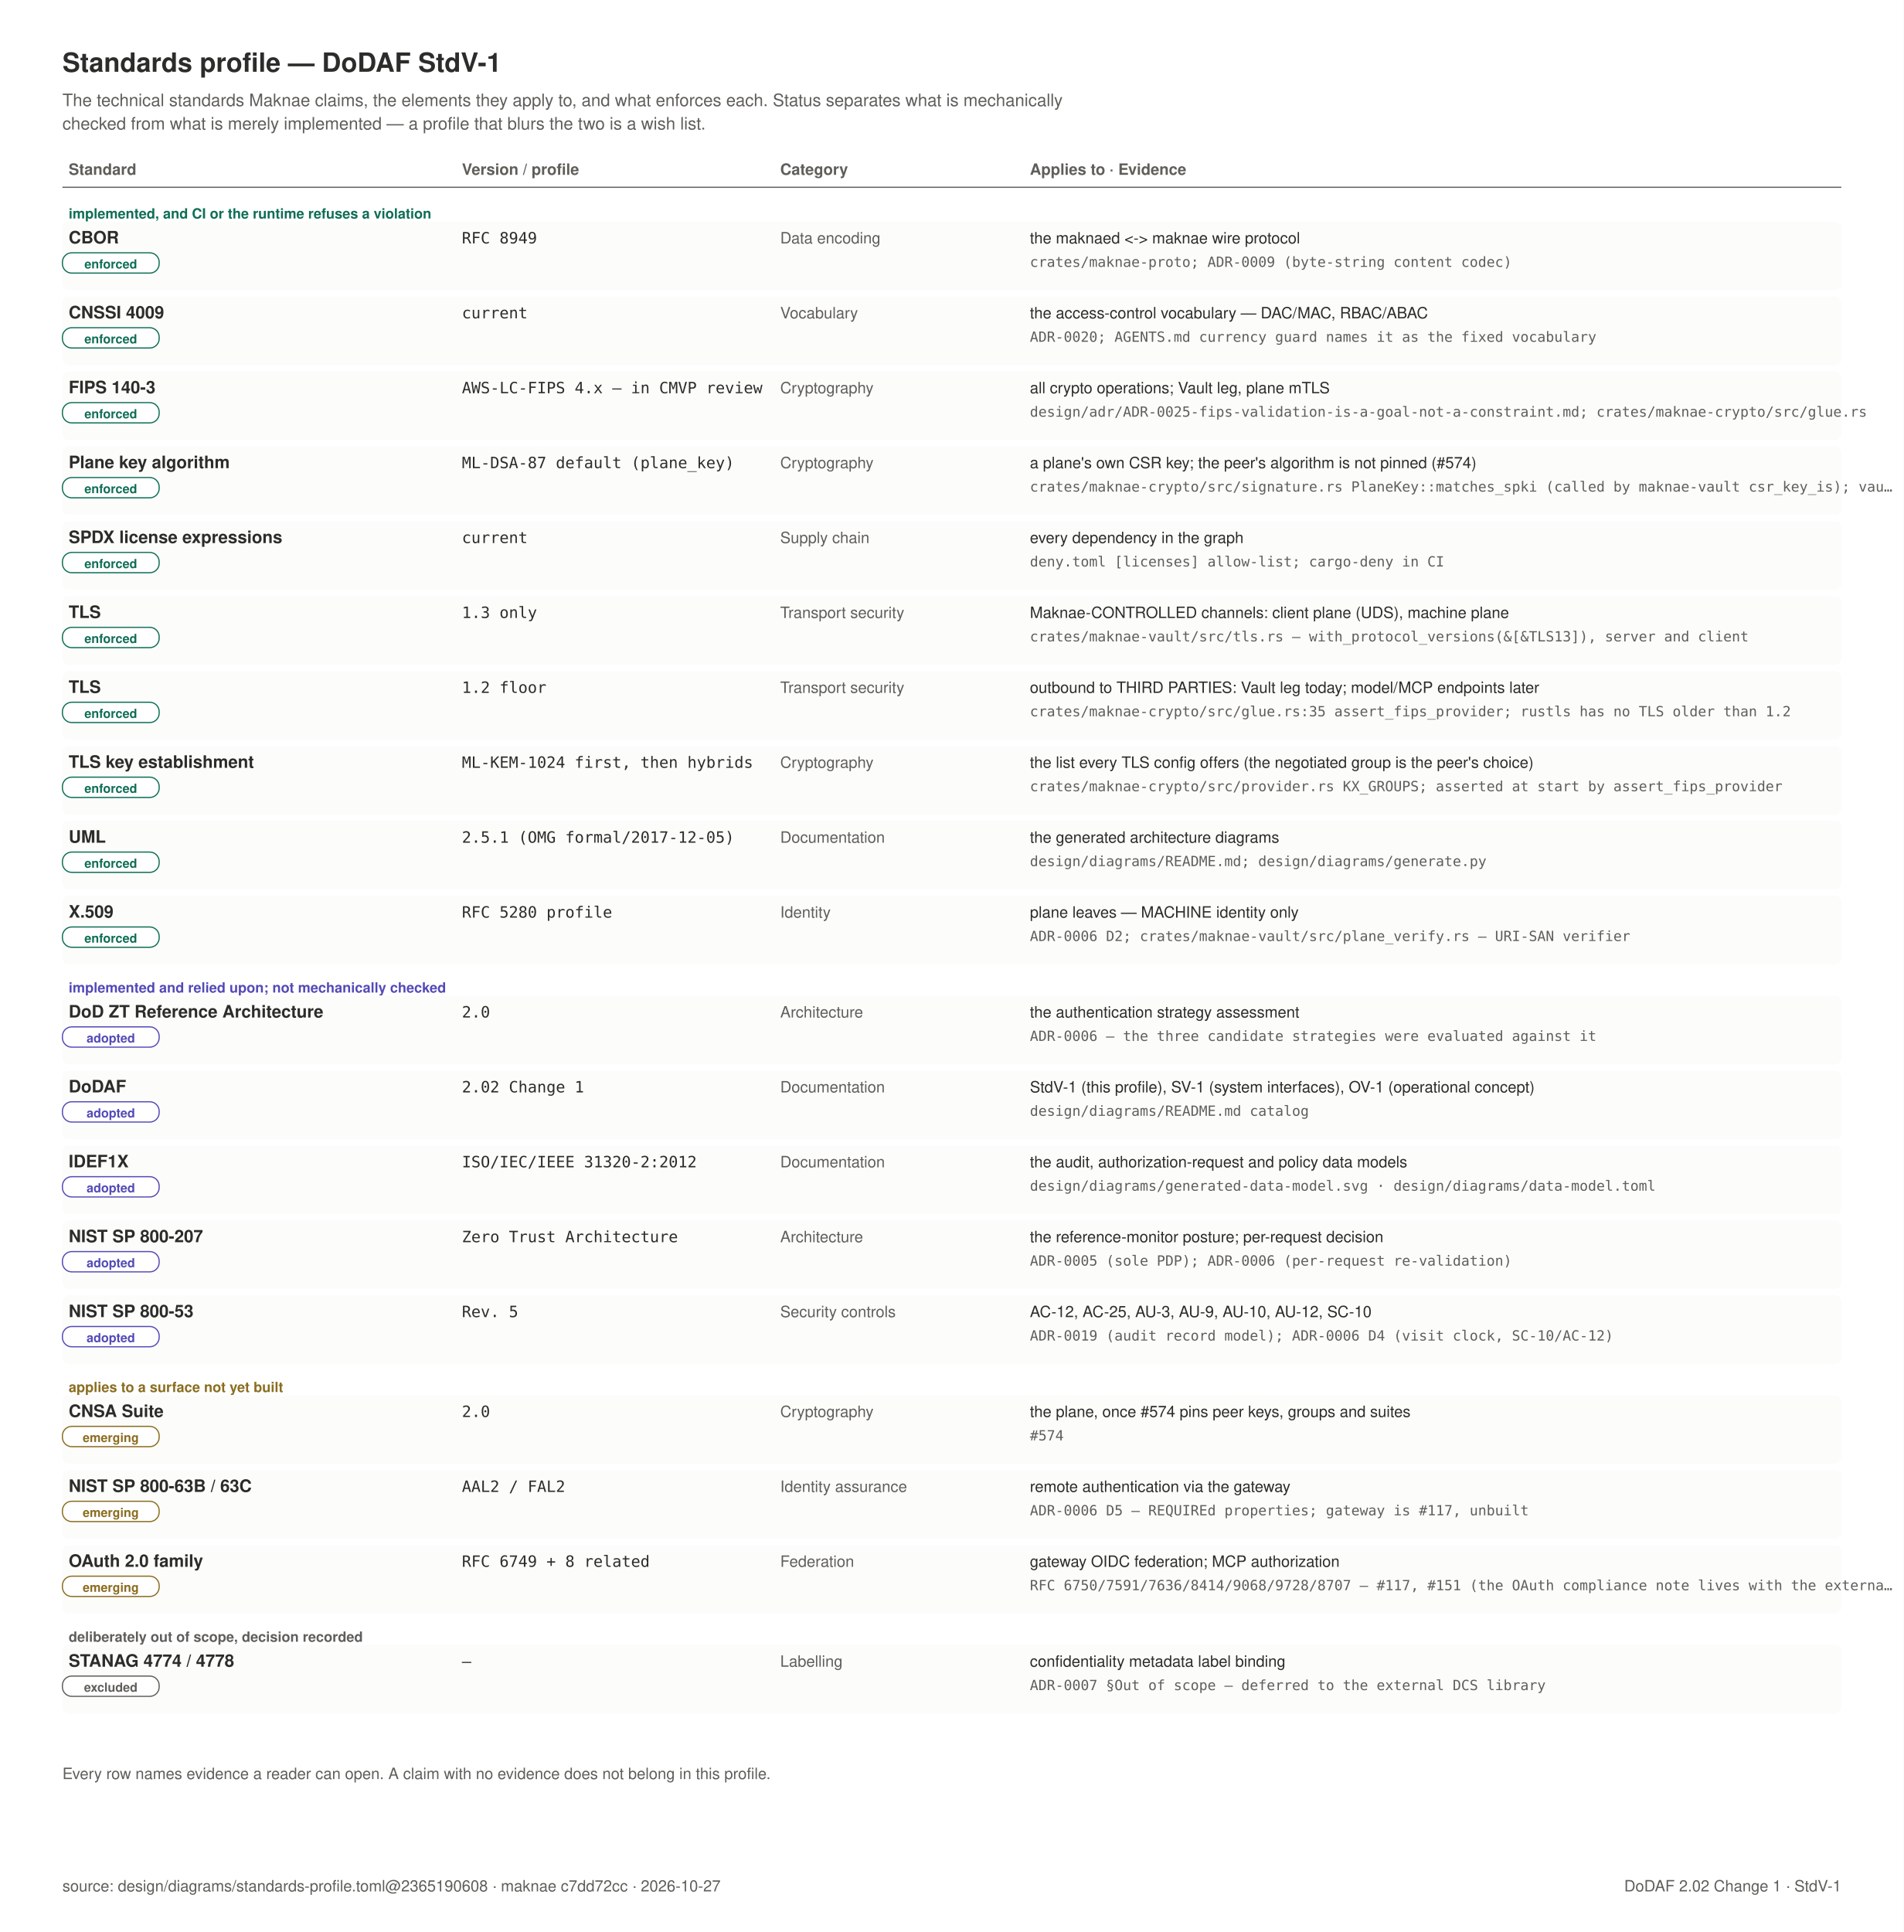
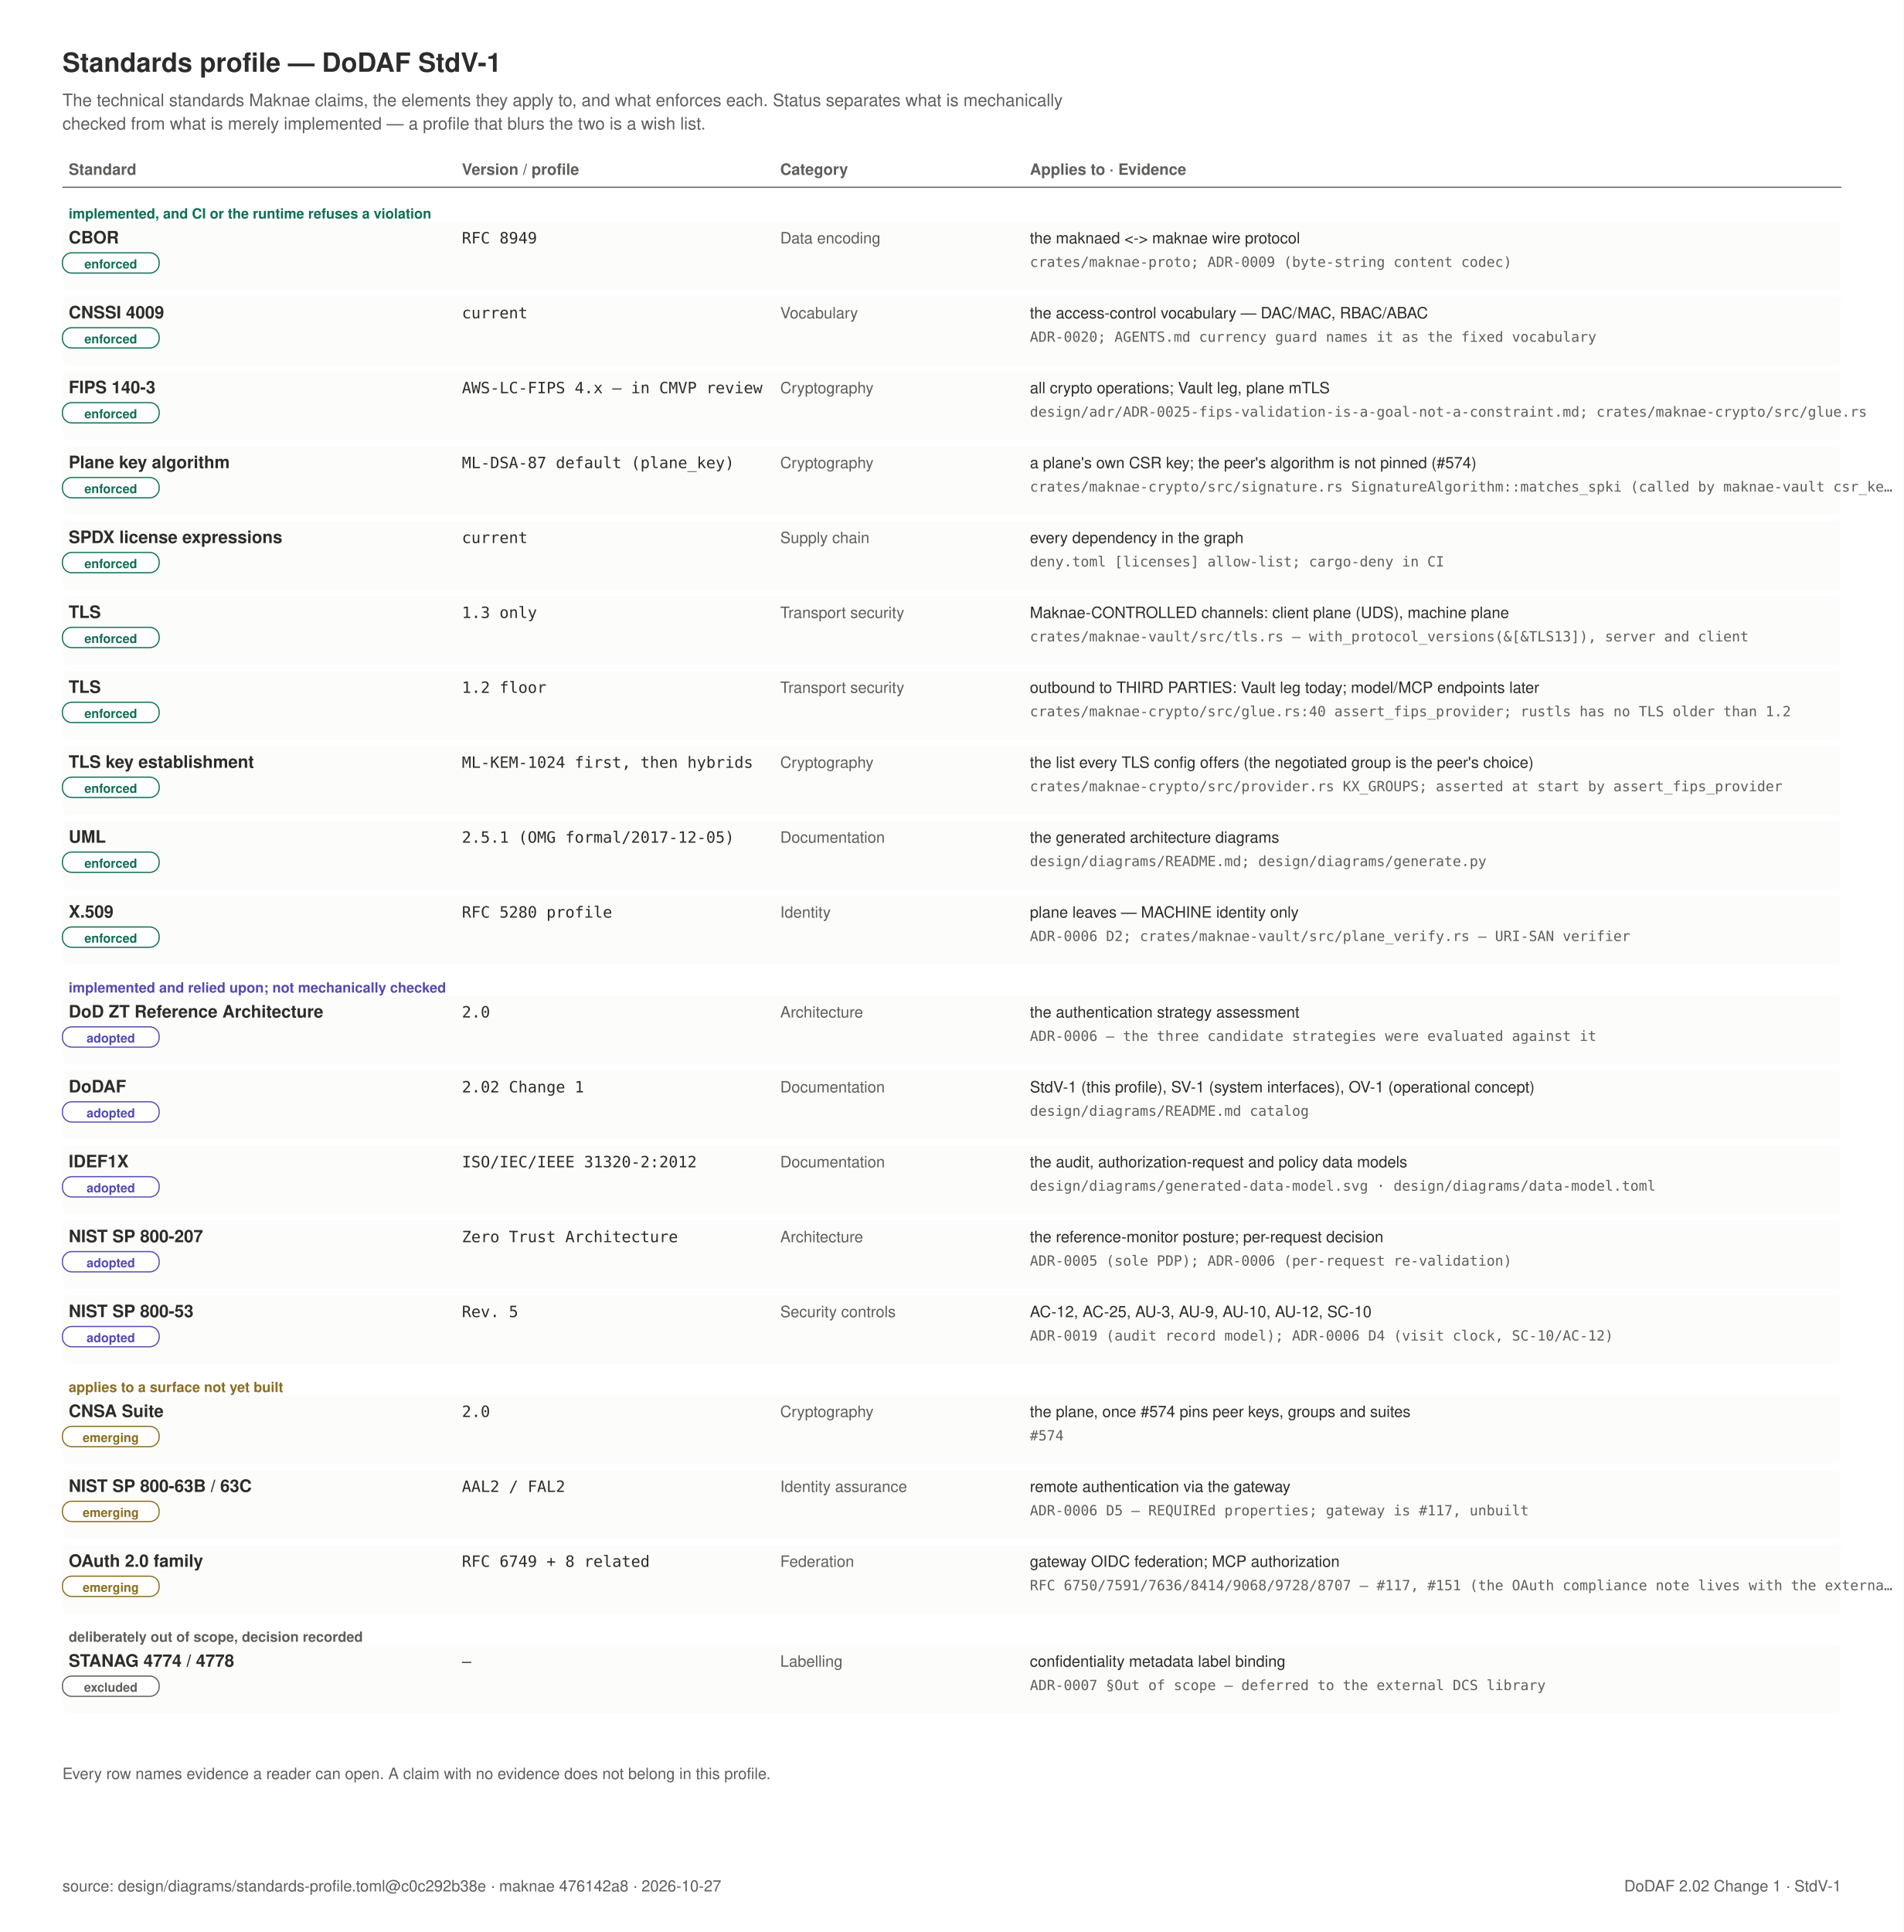
<svg xmlns="http://www.w3.org/2000/svg" width="1220" height="1238" viewBox="0 0 1220 1238" role="img">
  <rect x="0" y="0" width="1220" height="1238" fill="#FFFFFF" />
  <text x="40" y="46" text-anchor="start" font-family="Helvetica, Arial, sans-serif" font-size="17" font-weight="600" fill="#2C2C2A">Standards profile — DoDAF StdV-1</text>
  <text x="40" y="68" text-anchor="start" font-family="Helvetica, Arial, sans-serif" font-size="11" font-weight="400" fill="#5F5E5A">The technical standards Maknae claims, the elements they apply to, and what enforces each. Status separates what is mechanically</text>
  <text x="40" y="83" text-anchor="start" font-family="Helvetica, Arial, sans-serif" font-size="11" font-weight="400" fill="#5F5E5A">checked from what is merely implemented — a profile that blurs the two is a wish list.</text>
  <text x="44" y="112" text-anchor="start" font-family="Helvetica, Arial, sans-serif" font-size="10" font-weight="600" fill="#5F5E5A">Standard</text>
  <text x="296" y="112" text-anchor="start" font-family="Helvetica, Arial, sans-serif" font-size="10" font-weight="600" fill="#5F5E5A">Version / profile</text>
  <text x="500" y="112" text-anchor="start" font-family="Helvetica, Arial, sans-serif" font-size="10" font-weight="600" fill="#5F5E5A">Category</text>
  <text x="660" y="112" text-anchor="start" font-family="Helvetica, Arial, sans-serif" font-size="10" font-weight="600" fill="#5F5E5A">Applies to  ·  Evidence</text>
  <line x1="40" y1="120" x2="1180" y2="120" stroke="#5F5E5A" stroke-width="0.75" />
  <text x="44" y="140" text-anchor="start" font-family="Helvetica, Arial, sans-serif" font-size="9" font-weight="600" fill="#0F6E56">implemented, and CI or the runtime refuses a violation</text>
  <rect x="40" y="142" width="1140" height="44" rx="4" fill="#FCFCFB" stroke="none" stroke-width="0" />
  <text x="44" y="156" text-anchor="start" font-family="Helvetica, Arial, sans-serif" font-size="11" font-weight="600" fill="#2C2C2A">CBOR</text>
  <rect x="40" y="162" width="62" height="13" rx="6" fill="#FFFFFF" stroke="#0F6E56" stroke-width="0.75" />
  <text x="71" y="172" text-anchor="middle" font-family="Helvetica, Arial, sans-serif" font-size="8" font-weight="600" fill="#0F6E56">enforced</text>
  <text x="296" y="156" text-anchor="start" font-family="ui-monospace, SFMono-Regular, Menlo, monospace" font-size="10" font-weight="400" fill="#2C2C2A">RFC 8949</text>
  <text x="500" y="156" text-anchor="start" font-family="Helvetica, Arial, sans-serif" font-size="10" font-weight="400" fill="#5F5E5A">Data encoding</text>
  <text x="660" y="156" text-anchor="start" font-family="Helvetica, Arial, sans-serif" font-size="10" font-weight="400" fill="#2C2C2A">the maknaed &lt;-&gt; maknae wire protocol</text>
  <text x="660" y="171" text-anchor="start" font-family="ui-monospace, SFMono-Regular, Menlo, monospace" font-size="9" font-weight="400" fill="#5F5E5A">crates/maknae-proto; ADR-0009 (byte-string content codec)</text>
  <rect x="40" y="190" width="1140" height="44" rx="4" fill="#FCFCFB" stroke="none" stroke-width="0" />
  <text x="44" y="204" text-anchor="start" font-family="Helvetica, Arial, sans-serif" font-size="11" font-weight="600" fill="#2C2C2A">CNSSI 4009</text>
  <rect x="40" y="210" width="62" height="13" rx="6" fill="#FFFFFF" stroke="#0F6E56" stroke-width="0.75" />
  <text x="71" y="220" text-anchor="middle" font-family="Helvetica, Arial, sans-serif" font-size="8" font-weight="600" fill="#0F6E56">enforced</text>
  <text x="296" y="204" text-anchor="start" font-family="ui-monospace, SFMono-Regular, Menlo, monospace" font-size="10" font-weight="400" fill="#2C2C2A">current</text>
  <text x="500" y="204" text-anchor="start" font-family="Helvetica, Arial, sans-serif" font-size="10" font-weight="400" fill="#5F5E5A">Vocabulary</text>
  <text x="660" y="204" text-anchor="start" font-family="Helvetica, Arial, sans-serif" font-size="10" font-weight="400" fill="#2C2C2A">the access-control vocabulary — DAC/MAC, RBAC/ABAC</text>
  <text x="660" y="219" text-anchor="start" font-family="ui-monospace, SFMono-Regular, Menlo, monospace" font-size="9" font-weight="400" fill="#5F5E5A">ADR-0020; AGENTS.md currency guard names it as the fixed vocabulary</text>
  <rect x="40" y="238" width="1140" height="44" rx="4" fill="#FCFCFB" stroke="none" stroke-width="0" />
  <text x="44" y="252" text-anchor="start" font-family="Helvetica, Arial, sans-serif" font-size="11" font-weight="600" fill="#2C2C2A">FIPS 140-3</text>
  <rect x="40" y="258" width="62" height="13" rx="6" fill="#FFFFFF" stroke="#0F6E56" stroke-width="0.75" />
  <text x="71" y="268" text-anchor="middle" font-family="Helvetica, Arial, sans-serif" font-size="8" font-weight="600" fill="#0F6E56">enforced</text>
  <text x="296" y="252" text-anchor="start" font-family="ui-monospace, SFMono-Regular, Menlo, monospace" font-size="10" font-weight="400" fill="#2C2C2A">AWS-LC-FIPS 4.x — in CMVP review</text>
  <text x="500" y="252" text-anchor="start" font-family="Helvetica, Arial, sans-serif" font-size="10" font-weight="400" fill="#5F5E5A">Cryptography</text>
  <text x="660" y="252" text-anchor="start" font-family="Helvetica, Arial, sans-serif" font-size="10" font-weight="400" fill="#2C2C2A">all crypto operations; Vault leg, plane mTLS</text>
  <text x="660" y="267" text-anchor="start" font-family="ui-monospace, SFMono-Regular, Menlo, monospace" font-size="9" font-weight="400" fill="#5F5E5A">design/adr/ADR-0025-fips-validation-is-a-goal-not-a-constraint.md; crates/maknae-crypto/src/glue.rs</text>
  <rect x="40" y="286" width="1140" height="44" rx="4" fill="#FCFCFB" stroke="none" stroke-width="0" />
  <text x="44" y="300" text-anchor="start" font-family="Helvetica, Arial, sans-serif" font-size="11" font-weight="600" fill="#2C2C2A">Plane key algorithm</text>
  <rect x="40" y="306" width="62" height="13" rx="6" fill="#FFFFFF" stroke="#0F6E56" stroke-width="0.75" />
  <text x="71" y="316" text-anchor="middle" font-family="Helvetica, Arial, sans-serif" font-size="8" font-weight="600" fill="#0F6E56">enforced</text>
  <text x="296" y="300" text-anchor="start" font-family="ui-monospace, SFMono-Regular, Menlo, monospace" font-size="10" font-weight="400" fill="#2C2C2A">ML-DSA-87 default (plane_key)</text>
  <text x="500" y="300" text-anchor="start" font-family="Helvetica, Arial, sans-serif" font-size="10" font-weight="400" fill="#5F5E5A">Cryptography</text>
  <text x="660" y="300" text-anchor="start" font-family="Helvetica, Arial, sans-serif" font-size="10" font-weight="400" fill="#2C2C2A">a plane's own CSR key; the peer's algorithm is not pinned (#574)</text>
-   <text x="660" y="315" text-anchor="start" font-family="ui-monospace, SFMono-Regular, Menlo, monospace" font-size="9" font-weight="400" fill="#5F5E5A">crates/maknae-crypto/src/signature.rs PlaneKey::matches_spki (called by maknae-vault csr_key_is); vau…</text>
+   <text x="660" y="315" text-anchor="start" font-family="ui-monospace, SFMono-Regular, Menlo, monospace" font-size="9" font-weight="400" fill="#5F5E5A">crates/maknae-crypto/src/signature.rs SignatureAlgorithm::matches_spki (called by maknae-vault csr_ke…</text>
  <rect x="40" y="334" width="1140" height="44" rx="4" fill="#FCFCFB" stroke="none" stroke-width="0" />
  <text x="44" y="348" text-anchor="start" font-family="Helvetica, Arial, sans-serif" font-size="11" font-weight="600" fill="#2C2C2A">SPDX license expressions</text>
  <rect x="40" y="354" width="62" height="13" rx="6" fill="#FFFFFF" stroke="#0F6E56" stroke-width="0.75" />
  <text x="71" y="364" text-anchor="middle" font-family="Helvetica, Arial, sans-serif" font-size="8" font-weight="600" fill="#0F6E56">enforced</text>
  <text x="296" y="348" text-anchor="start" font-family="ui-monospace, SFMono-Regular, Menlo, monospace" font-size="10" font-weight="400" fill="#2C2C2A">current</text>
  <text x="500" y="348" text-anchor="start" font-family="Helvetica, Arial, sans-serif" font-size="10" font-weight="400" fill="#5F5E5A">Supply chain</text>
  <text x="660" y="348" text-anchor="start" font-family="Helvetica, Arial, sans-serif" font-size="10" font-weight="400" fill="#2C2C2A">every dependency in the graph</text>
  <text x="660" y="363" text-anchor="start" font-family="ui-monospace, SFMono-Regular, Menlo, monospace" font-size="9" font-weight="400" fill="#5F5E5A">deny.toml [licenses] allow-list; cargo-deny in CI</text>
  <rect x="40" y="382" width="1140" height="44" rx="4" fill="#FCFCFB" stroke="none" stroke-width="0" />
  <text x="44" y="396" text-anchor="start" font-family="Helvetica, Arial, sans-serif" font-size="11" font-weight="600" fill="#2C2C2A">TLS</text>
  <rect x="40" y="402" width="62" height="13" rx="6" fill="#FFFFFF" stroke="#0F6E56" stroke-width="0.75" />
  <text x="71" y="412" text-anchor="middle" font-family="Helvetica, Arial, sans-serif" font-size="8" font-weight="600" fill="#0F6E56">enforced</text>
  <text x="296" y="396" text-anchor="start" font-family="ui-monospace, SFMono-Regular, Menlo, monospace" font-size="10" font-weight="400" fill="#2C2C2A">1.3 only</text>
  <text x="500" y="396" text-anchor="start" font-family="Helvetica, Arial, sans-serif" font-size="10" font-weight="400" fill="#5F5E5A">Transport security</text>
  <text x="660" y="396" text-anchor="start" font-family="Helvetica, Arial, sans-serif" font-size="10" font-weight="400" fill="#2C2C2A">Maknae-CONTROLLED channels: client plane (UDS), machine plane</text>
  <text x="660" y="411" text-anchor="start" font-family="ui-monospace, SFMono-Regular, Menlo, monospace" font-size="9" font-weight="400" fill="#5F5E5A">crates/maknae-vault/src/tls.rs — with_protocol_versions(&amp;[&amp;TLS13]), server and client</text>
  <rect x="40" y="430" width="1140" height="44" rx="4" fill="#FCFCFB" stroke="none" stroke-width="0" />
  <text x="44" y="444" text-anchor="start" font-family="Helvetica, Arial, sans-serif" font-size="11" font-weight="600" fill="#2C2C2A">TLS</text>
  <rect x="40" y="450" width="62" height="13" rx="6" fill="#FFFFFF" stroke="#0F6E56" stroke-width="0.75" />
  <text x="71" y="460" text-anchor="middle" font-family="Helvetica, Arial, sans-serif" font-size="8" font-weight="600" fill="#0F6E56">enforced</text>
  <text x="296" y="444" text-anchor="start" font-family="ui-monospace, SFMono-Regular, Menlo, monospace" font-size="10" font-weight="400" fill="#2C2C2A">1.2 floor</text>
  <text x="500" y="444" text-anchor="start" font-family="Helvetica, Arial, sans-serif" font-size="10" font-weight="400" fill="#5F5E5A">Transport security</text>
  <text x="660" y="444" text-anchor="start" font-family="Helvetica, Arial, sans-serif" font-size="10" font-weight="400" fill="#2C2C2A">outbound to THIRD PARTIES: Vault leg today; model/MCP endpoints later</text>
-   <text x="660" y="459" text-anchor="start" font-family="ui-monospace, SFMono-Regular, Menlo, monospace" font-size="9" font-weight="400" fill="#5F5E5A">crates/maknae-crypto/src/glue.rs:35 assert_fips_provider; rustls has no TLS older than 1.2</text>
+   <text x="660" y="459" text-anchor="start" font-family="ui-monospace, SFMono-Regular, Menlo, monospace" font-size="9" font-weight="400" fill="#5F5E5A">crates/maknae-crypto/src/glue.rs:40 assert_fips_provider; rustls has no TLS older than 1.2</text>
  <rect x="40" y="478" width="1140" height="44" rx="4" fill="#FCFCFB" stroke="none" stroke-width="0" />
  <text x="44" y="492" text-anchor="start" font-family="Helvetica, Arial, sans-serif" font-size="11" font-weight="600" fill="#2C2C2A">TLS key establishment</text>
  <rect x="40" y="498" width="62" height="13" rx="6" fill="#FFFFFF" stroke="#0F6E56" stroke-width="0.75" />
  <text x="71" y="508" text-anchor="middle" font-family="Helvetica, Arial, sans-serif" font-size="8" font-weight="600" fill="#0F6E56">enforced</text>
  <text x="296" y="492" text-anchor="start" font-family="ui-monospace, SFMono-Regular, Menlo, monospace" font-size="10" font-weight="400" fill="#2C2C2A">ML-KEM-1024 first, then hybrids</text>
  <text x="500" y="492" text-anchor="start" font-family="Helvetica, Arial, sans-serif" font-size="10" font-weight="400" fill="#5F5E5A">Cryptography</text>
  <text x="660" y="492" text-anchor="start" font-family="Helvetica, Arial, sans-serif" font-size="10" font-weight="400" fill="#2C2C2A">the list every TLS config offers (the negotiated group is the peer's choice)</text>
  <text x="660" y="507" text-anchor="start" font-family="ui-monospace, SFMono-Regular, Menlo, monospace" font-size="9" font-weight="400" fill="#5F5E5A">crates/maknae-crypto/src/provider.rs KX_GROUPS; asserted at start by assert_fips_provider</text>
  <rect x="40" y="526" width="1140" height="44" rx="4" fill="#FCFCFB" stroke="none" stroke-width="0" />
  <text x="44" y="540" text-anchor="start" font-family="Helvetica, Arial, sans-serif" font-size="11" font-weight="600" fill="#2C2C2A">UML</text>
  <rect x="40" y="546" width="62" height="13" rx="6" fill="#FFFFFF" stroke="#0F6E56" stroke-width="0.75" />
  <text x="71" y="556" text-anchor="middle" font-family="Helvetica, Arial, sans-serif" font-size="8" font-weight="600" fill="#0F6E56">enforced</text>
  <text x="296" y="540" text-anchor="start" font-family="ui-monospace, SFMono-Regular, Menlo, monospace" font-size="10" font-weight="400" fill="#2C2C2A">2.5.1 (OMG formal/2017-12-05)</text>
  <text x="500" y="540" text-anchor="start" font-family="Helvetica, Arial, sans-serif" font-size="10" font-weight="400" fill="#5F5E5A">Documentation</text>
  <text x="660" y="540" text-anchor="start" font-family="Helvetica, Arial, sans-serif" font-size="10" font-weight="400" fill="#2C2C2A">the generated architecture diagrams</text>
  <text x="660" y="555" text-anchor="start" font-family="ui-monospace, SFMono-Regular, Menlo, monospace" font-size="9" font-weight="400" fill="#5F5E5A">design/diagrams/README.md; design/diagrams/generate.py</text>
  <rect x="40" y="574" width="1140" height="44" rx="4" fill="#FCFCFB" stroke="none" stroke-width="0" />
  <text x="44" y="588" text-anchor="start" font-family="Helvetica, Arial, sans-serif" font-size="11" font-weight="600" fill="#2C2C2A">X.509</text>
  <rect x="40" y="594" width="62" height="13" rx="6" fill="#FFFFFF" stroke="#0F6E56" stroke-width="0.75" />
  <text x="71" y="604" text-anchor="middle" font-family="Helvetica, Arial, sans-serif" font-size="8" font-weight="600" fill="#0F6E56">enforced</text>
  <text x="296" y="588" text-anchor="start" font-family="ui-monospace, SFMono-Regular, Menlo, monospace" font-size="10" font-weight="400" fill="#2C2C2A">RFC 5280 profile</text>
  <text x="500" y="588" text-anchor="start" font-family="Helvetica, Arial, sans-serif" font-size="10" font-weight="400" fill="#5F5E5A">Identity</text>
  <text x="660" y="588" text-anchor="start" font-family="Helvetica, Arial, sans-serif" font-size="10" font-weight="400" fill="#2C2C2A">plane leaves — MACHINE identity only</text>
  <text x="660" y="603" text-anchor="start" font-family="ui-monospace, SFMono-Regular, Menlo, monospace" font-size="9" font-weight="400" fill="#5F5E5A">ADR-0006 D2; crates/maknae-vault/src/plane_verify.rs — URI-SAN verifier</text>
  <text x="44" y="636" text-anchor="start" font-family="Helvetica, Arial, sans-serif" font-size="9" font-weight="600" fill="#534AB7">implemented and relied upon; not mechanically checked</text>
  <rect x="40" y="638" width="1140" height="44" rx="4" fill="#FCFCFB" stroke="none" stroke-width="0" />
  <text x="44" y="652" text-anchor="start" font-family="Helvetica, Arial, sans-serif" font-size="11" font-weight="600" fill="#2C2C2A">DoD ZT Reference Architecture</text>
  <rect x="40" y="658" width="62" height="13" rx="6" fill="#FFFFFF" stroke="#534AB7" stroke-width="0.75" />
  <text x="71" y="668" text-anchor="middle" font-family="Helvetica, Arial, sans-serif" font-size="8" font-weight="600" fill="#534AB7">adopted</text>
  <text x="296" y="652" text-anchor="start" font-family="ui-monospace, SFMono-Regular, Menlo, monospace" font-size="10" font-weight="400" fill="#2C2C2A">2.0</text>
  <text x="500" y="652" text-anchor="start" font-family="Helvetica, Arial, sans-serif" font-size="10" font-weight="400" fill="#5F5E5A">Architecture</text>
  <text x="660" y="652" text-anchor="start" font-family="Helvetica, Arial, sans-serif" font-size="10" font-weight="400" fill="#2C2C2A">the authentication strategy assessment</text>
  <text x="660" y="667" text-anchor="start" font-family="ui-monospace, SFMono-Regular, Menlo, monospace" font-size="9" font-weight="400" fill="#5F5E5A">ADR-0006 — the three candidate strategies were evaluated against it</text>
  <rect x="40" y="686" width="1140" height="44" rx="4" fill="#FCFCFB" stroke="none" stroke-width="0" />
  <text x="44" y="700" text-anchor="start" font-family="Helvetica, Arial, sans-serif" font-size="11" font-weight="600" fill="#2C2C2A">DoDAF</text>
  <rect x="40" y="706" width="62" height="13" rx="6" fill="#FFFFFF" stroke="#534AB7" stroke-width="0.75" />
  <text x="71" y="716" text-anchor="middle" font-family="Helvetica, Arial, sans-serif" font-size="8" font-weight="600" fill="#534AB7">adopted</text>
  <text x="296" y="700" text-anchor="start" font-family="ui-monospace, SFMono-Regular, Menlo, monospace" font-size="10" font-weight="400" fill="#2C2C2A">2.02 Change 1</text>
  <text x="500" y="700" text-anchor="start" font-family="Helvetica, Arial, sans-serif" font-size="10" font-weight="400" fill="#5F5E5A">Documentation</text>
  <text x="660" y="700" text-anchor="start" font-family="Helvetica, Arial, sans-serif" font-size="10" font-weight="400" fill="#2C2C2A">StdV-1 (this profile), SV-1 (system interfaces), OV-1 (operational concept)</text>
  <text x="660" y="715" text-anchor="start" font-family="ui-monospace, SFMono-Regular, Menlo, monospace" font-size="9" font-weight="400" fill="#5F5E5A">design/diagrams/README.md catalog</text>
  <rect x="40" y="734" width="1140" height="44" rx="4" fill="#FCFCFB" stroke="none" stroke-width="0" />
  <text x="44" y="748" text-anchor="start" font-family="Helvetica, Arial, sans-serif" font-size="11" font-weight="600" fill="#2C2C2A">IDEF1X</text>
  <rect x="40" y="754" width="62" height="13" rx="6" fill="#FFFFFF" stroke="#534AB7" stroke-width="0.75" />
  <text x="71" y="764" text-anchor="middle" font-family="Helvetica, Arial, sans-serif" font-size="8" font-weight="600" fill="#534AB7">adopted</text>
  <text x="296" y="748" text-anchor="start" font-family="ui-monospace, SFMono-Regular, Menlo, monospace" font-size="10" font-weight="400" fill="#2C2C2A">ISO/IEC/IEEE 31320-2:2012</text>
  <text x="500" y="748" text-anchor="start" font-family="Helvetica, Arial, sans-serif" font-size="10" font-weight="400" fill="#5F5E5A">Documentation</text>
  <text x="660" y="748" text-anchor="start" font-family="Helvetica, Arial, sans-serif" font-size="10" font-weight="400" fill="#2C2C2A">the audit, authorization-request and policy data models</text>
  <text x="660" y="763" text-anchor="start" font-family="ui-monospace, SFMono-Regular, Menlo, monospace" font-size="9" font-weight="400" fill="#5F5E5A">design/diagrams/generated-data-model.svg · design/diagrams/data-model.toml</text>
  <rect x="40" y="782" width="1140" height="44" rx="4" fill="#FCFCFB" stroke="none" stroke-width="0" />
  <text x="44" y="796" text-anchor="start" font-family="Helvetica, Arial, sans-serif" font-size="11" font-weight="600" fill="#2C2C2A">NIST SP 800-207</text>
  <rect x="40" y="802" width="62" height="13" rx="6" fill="#FFFFFF" stroke="#534AB7" stroke-width="0.75" />
  <text x="71" y="812" text-anchor="middle" font-family="Helvetica, Arial, sans-serif" font-size="8" font-weight="600" fill="#534AB7">adopted</text>
  <text x="296" y="796" text-anchor="start" font-family="ui-monospace, SFMono-Regular, Menlo, monospace" font-size="10" font-weight="400" fill="#2C2C2A">Zero Trust Architecture</text>
  <text x="500" y="796" text-anchor="start" font-family="Helvetica, Arial, sans-serif" font-size="10" font-weight="400" fill="#5F5E5A">Architecture</text>
  <text x="660" y="796" text-anchor="start" font-family="Helvetica, Arial, sans-serif" font-size="10" font-weight="400" fill="#2C2C2A">the reference-monitor posture; per-request decision</text>
  <text x="660" y="811" text-anchor="start" font-family="ui-monospace, SFMono-Regular, Menlo, monospace" font-size="9" font-weight="400" fill="#5F5E5A">ADR-0005 (sole PDP); ADR-0006 (per-request re-validation)</text>
  <rect x="40" y="830" width="1140" height="44" rx="4" fill="#FCFCFB" stroke="none" stroke-width="0" />
  <text x="44" y="844" text-anchor="start" font-family="Helvetica, Arial, sans-serif" font-size="11" font-weight="600" fill="#2C2C2A">NIST SP 800-53</text>
  <rect x="40" y="850" width="62" height="13" rx="6" fill="#FFFFFF" stroke="#534AB7" stroke-width="0.75" />
  <text x="71" y="860" text-anchor="middle" font-family="Helvetica, Arial, sans-serif" font-size="8" font-weight="600" fill="#534AB7">adopted</text>
  <text x="296" y="844" text-anchor="start" font-family="ui-monospace, SFMono-Regular, Menlo, monospace" font-size="10" font-weight="400" fill="#2C2C2A">Rev. 5</text>
  <text x="500" y="844" text-anchor="start" font-family="Helvetica, Arial, sans-serif" font-size="10" font-weight="400" fill="#5F5E5A">Security controls</text>
  <text x="660" y="844" text-anchor="start" font-family="Helvetica, Arial, sans-serif" font-size="10" font-weight="400" fill="#2C2C2A">AC-12, AC-25, AU-3, AU-9, AU-10, AU-12, SC-10</text>
  <text x="660" y="859" text-anchor="start" font-family="ui-monospace, SFMono-Regular, Menlo, monospace" font-size="9" font-weight="400" fill="#5F5E5A">ADR-0019 (audit record model); ADR-0006 D4 (visit clock, SC-10/AC-12)</text>
  <text x="44" y="892" text-anchor="start" font-family="Helvetica, Arial, sans-serif" font-size="9" font-weight="600" fill="#8A6D1F">applies to a surface not yet built</text>
  <rect x="40" y="894" width="1140" height="44" rx="4" fill="#FCFCFB" stroke="none" stroke-width="0" />
  <text x="44" y="908" text-anchor="start" font-family="Helvetica, Arial, sans-serif" font-size="11" font-weight="600" fill="#2C2C2A">CNSA Suite</text>
  <rect x="40" y="914" width="62" height="13" rx="6" fill="#FFFFFF" stroke="#8A6D1F" stroke-width="0.75" />
  <text x="71" y="924" text-anchor="middle" font-family="Helvetica, Arial, sans-serif" font-size="8" font-weight="600" fill="#8A6D1F">emerging</text>
  <text x="296" y="908" text-anchor="start" font-family="ui-monospace, SFMono-Regular, Menlo, monospace" font-size="10" font-weight="400" fill="#2C2C2A">2.0</text>
  <text x="500" y="908" text-anchor="start" font-family="Helvetica, Arial, sans-serif" font-size="10" font-weight="400" fill="#5F5E5A">Cryptography</text>
  <text x="660" y="908" text-anchor="start" font-family="Helvetica, Arial, sans-serif" font-size="10" font-weight="400" fill="#2C2C2A">the plane, once #574 pins peer keys, groups and suites</text>
  <text x="660" y="923" text-anchor="start" font-family="ui-monospace, SFMono-Regular, Menlo, monospace" font-size="9" font-weight="400" fill="#5F5E5A">#574</text>
  <rect x="40" y="942" width="1140" height="44" rx="4" fill="#FCFCFB" stroke="none" stroke-width="0" />
  <text x="44" y="956" text-anchor="start" font-family="Helvetica, Arial, sans-serif" font-size="11" font-weight="600" fill="#2C2C2A">NIST SP 800-63B / 63C</text>
  <rect x="40" y="962" width="62" height="13" rx="6" fill="#FFFFFF" stroke="#8A6D1F" stroke-width="0.75" />
  <text x="71" y="972" text-anchor="middle" font-family="Helvetica, Arial, sans-serif" font-size="8" font-weight="600" fill="#8A6D1F">emerging</text>
  <text x="296" y="956" text-anchor="start" font-family="ui-monospace, SFMono-Regular, Menlo, monospace" font-size="10" font-weight="400" fill="#2C2C2A">AAL2 / FAL2</text>
  <text x="500" y="956" text-anchor="start" font-family="Helvetica, Arial, sans-serif" font-size="10" font-weight="400" fill="#5F5E5A">Identity assurance</text>
  <text x="660" y="956" text-anchor="start" font-family="Helvetica, Arial, sans-serif" font-size="10" font-weight="400" fill="#2C2C2A">remote authentication via the gateway</text>
  <text x="660" y="971" text-anchor="start" font-family="ui-monospace, SFMono-Regular, Menlo, monospace" font-size="9" font-weight="400" fill="#5F5E5A">ADR-0006 D5 — REQUIREd properties; gateway is #117, unbuilt</text>
  <rect x="40" y="990" width="1140" height="44" rx="4" fill="#FCFCFB" stroke="none" stroke-width="0" />
  <text x="44" y="1004" text-anchor="start" font-family="Helvetica, Arial, sans-serif" font-size="11" font-weight="600" fill="#2C2C2A">OAuth 2.0 family</text>
  <rect x="40" y="1010" width="62" height="13" rx="6" fill="#FFFFFF" stroke="#8A6D1F" stroke-width="0.75" />
  <text x="71" y="1020" text-anchor="middle" font-family="Helvetica, Arial, sans-serif" font-size="8" font-weight="600" fill="#8A6D1F">emerging</text>
  <text x="296" y="1004" text-anchor="start" font-family="ui-monospace, SFMono-Regular, Menlo, monospace" font-size="10" font-weight="400" fill="#2C2C2A">RFC 6749 + 8 related</text>
  <text x="500" y="1004" text-anchor="start" font-family="Helvetica, Arial, sans-serif" font-size="10" font-weight="400" fill="#5F5E5A">Federation</text>
  <text x="660" y="1004" text-anchor="start" font-family="Helvetica, Arial, sans-serif" font-size="10" font-weight="400" fill="#2C2C2A">gateway OIDC federation; MCP authorization</text>
  <text x="660" y="1019" text-anchor="start" font-family="ui-monospace, SFMono-Regular, Menlo, monospace" font-size="9" font-weight="400" fill="#5F5E5A">RFC 6750/7591/7636/8414/9068/9728/8707 — #117, #151 (the OAuth compliance note lives with the externa…</text>
  <text x="44" y="1052" text-anchor="start" font-family="Helvetica, Arial, sans-serif" font-size="9" font-weight="600" fill="#5F5E5A">deliberately out of scope, decision recorded</text>
  <rect x="40" y="1054" width="1140" height="44" rx="4" fill="#FCFCFB" stroke="none" stroke-width="0" />
  <text x="44" y="1068" text-anchor="start" font-family="Helvetica, Arial, sans-serif" font-size="11" font-weight="600" fill="#2C2C2A">STANAG 4774 / 4778</text>
  <rect x="40" y="1074" width="62" height="13" rx="6" fill="#FFFFFF" stroke="#5F5E5A" stroke-width="0.75" />
  <text x="71" y="1084" text-anchor="middle" font-family="Helvetica, Arial, sans-serif" font-size="8" font-weight="600" fill="#5F5E5A">excluded</text>
  <text x="296" y="1068" text-anchor="start" font-family="ui-monospace, SFMono-Regular, Menlo, monospace" font-size="10" font-weight="400" fill="#2C2C2A">—</text>
  <text x="500" y="1068" text-anchor="start" font-family="Helvetica, Arial, sans-serif" font-size="10" font-weight="400" fill="#5F5E5A">Labelling</text>
  <text x="660" y="1068" text-anchor="start" font-family="Helvetica, Arial, sans-serif" font-size="10" font-weight="400" fill="#2C2C2A">confidentiality metadata label binding</text>
  <text x="660" y="1083" text-anchor="start" font-family="ui-monospace, SFMono-Regular, Menlo, monospace" font-size="9" font-weight="400" fill="#5F5E5A">ADR-0007 §Out of scope — deferred to the external DCS library</text>
  <text x="40" y="1140" text-anchor="start" font-family="Helvetica, Arial, sans-serif" font-size="10" font-weight="400" fill="#5F5E5A">Every row names evidence a reader can open. A claim with no evidence does not belong in this profile.</text>
-   <text x="40" y="1212" text-anchor="start" font-family="Helvetica, Arial, sans-serif" font-size="10" font-weight="400" fill="#5F5E5A">source: design/diagrams/standards-profile.toml@2365190608 · maknae c7dd72cc · 2026-10-27</text>
+   <text x="40" y="1212" text-anchor="start" font-family="Helvetica, Arial, sans-serif" font-size="10" font-weight="400" fill="#5F5E5A">source: design/diagrams/standards-profile.toml@c0c292b38e · maknae 476142a8 · 2026-10-27</text>
  <text x="1180" y="1212" text-anchor="end" font-family="Helvetica, Arial, sans-serif" font-size="10" font-weight="400" fill="#5F5E5A">DoDAF 2.02 Change 1 · StdV-1</text>
</svg>
